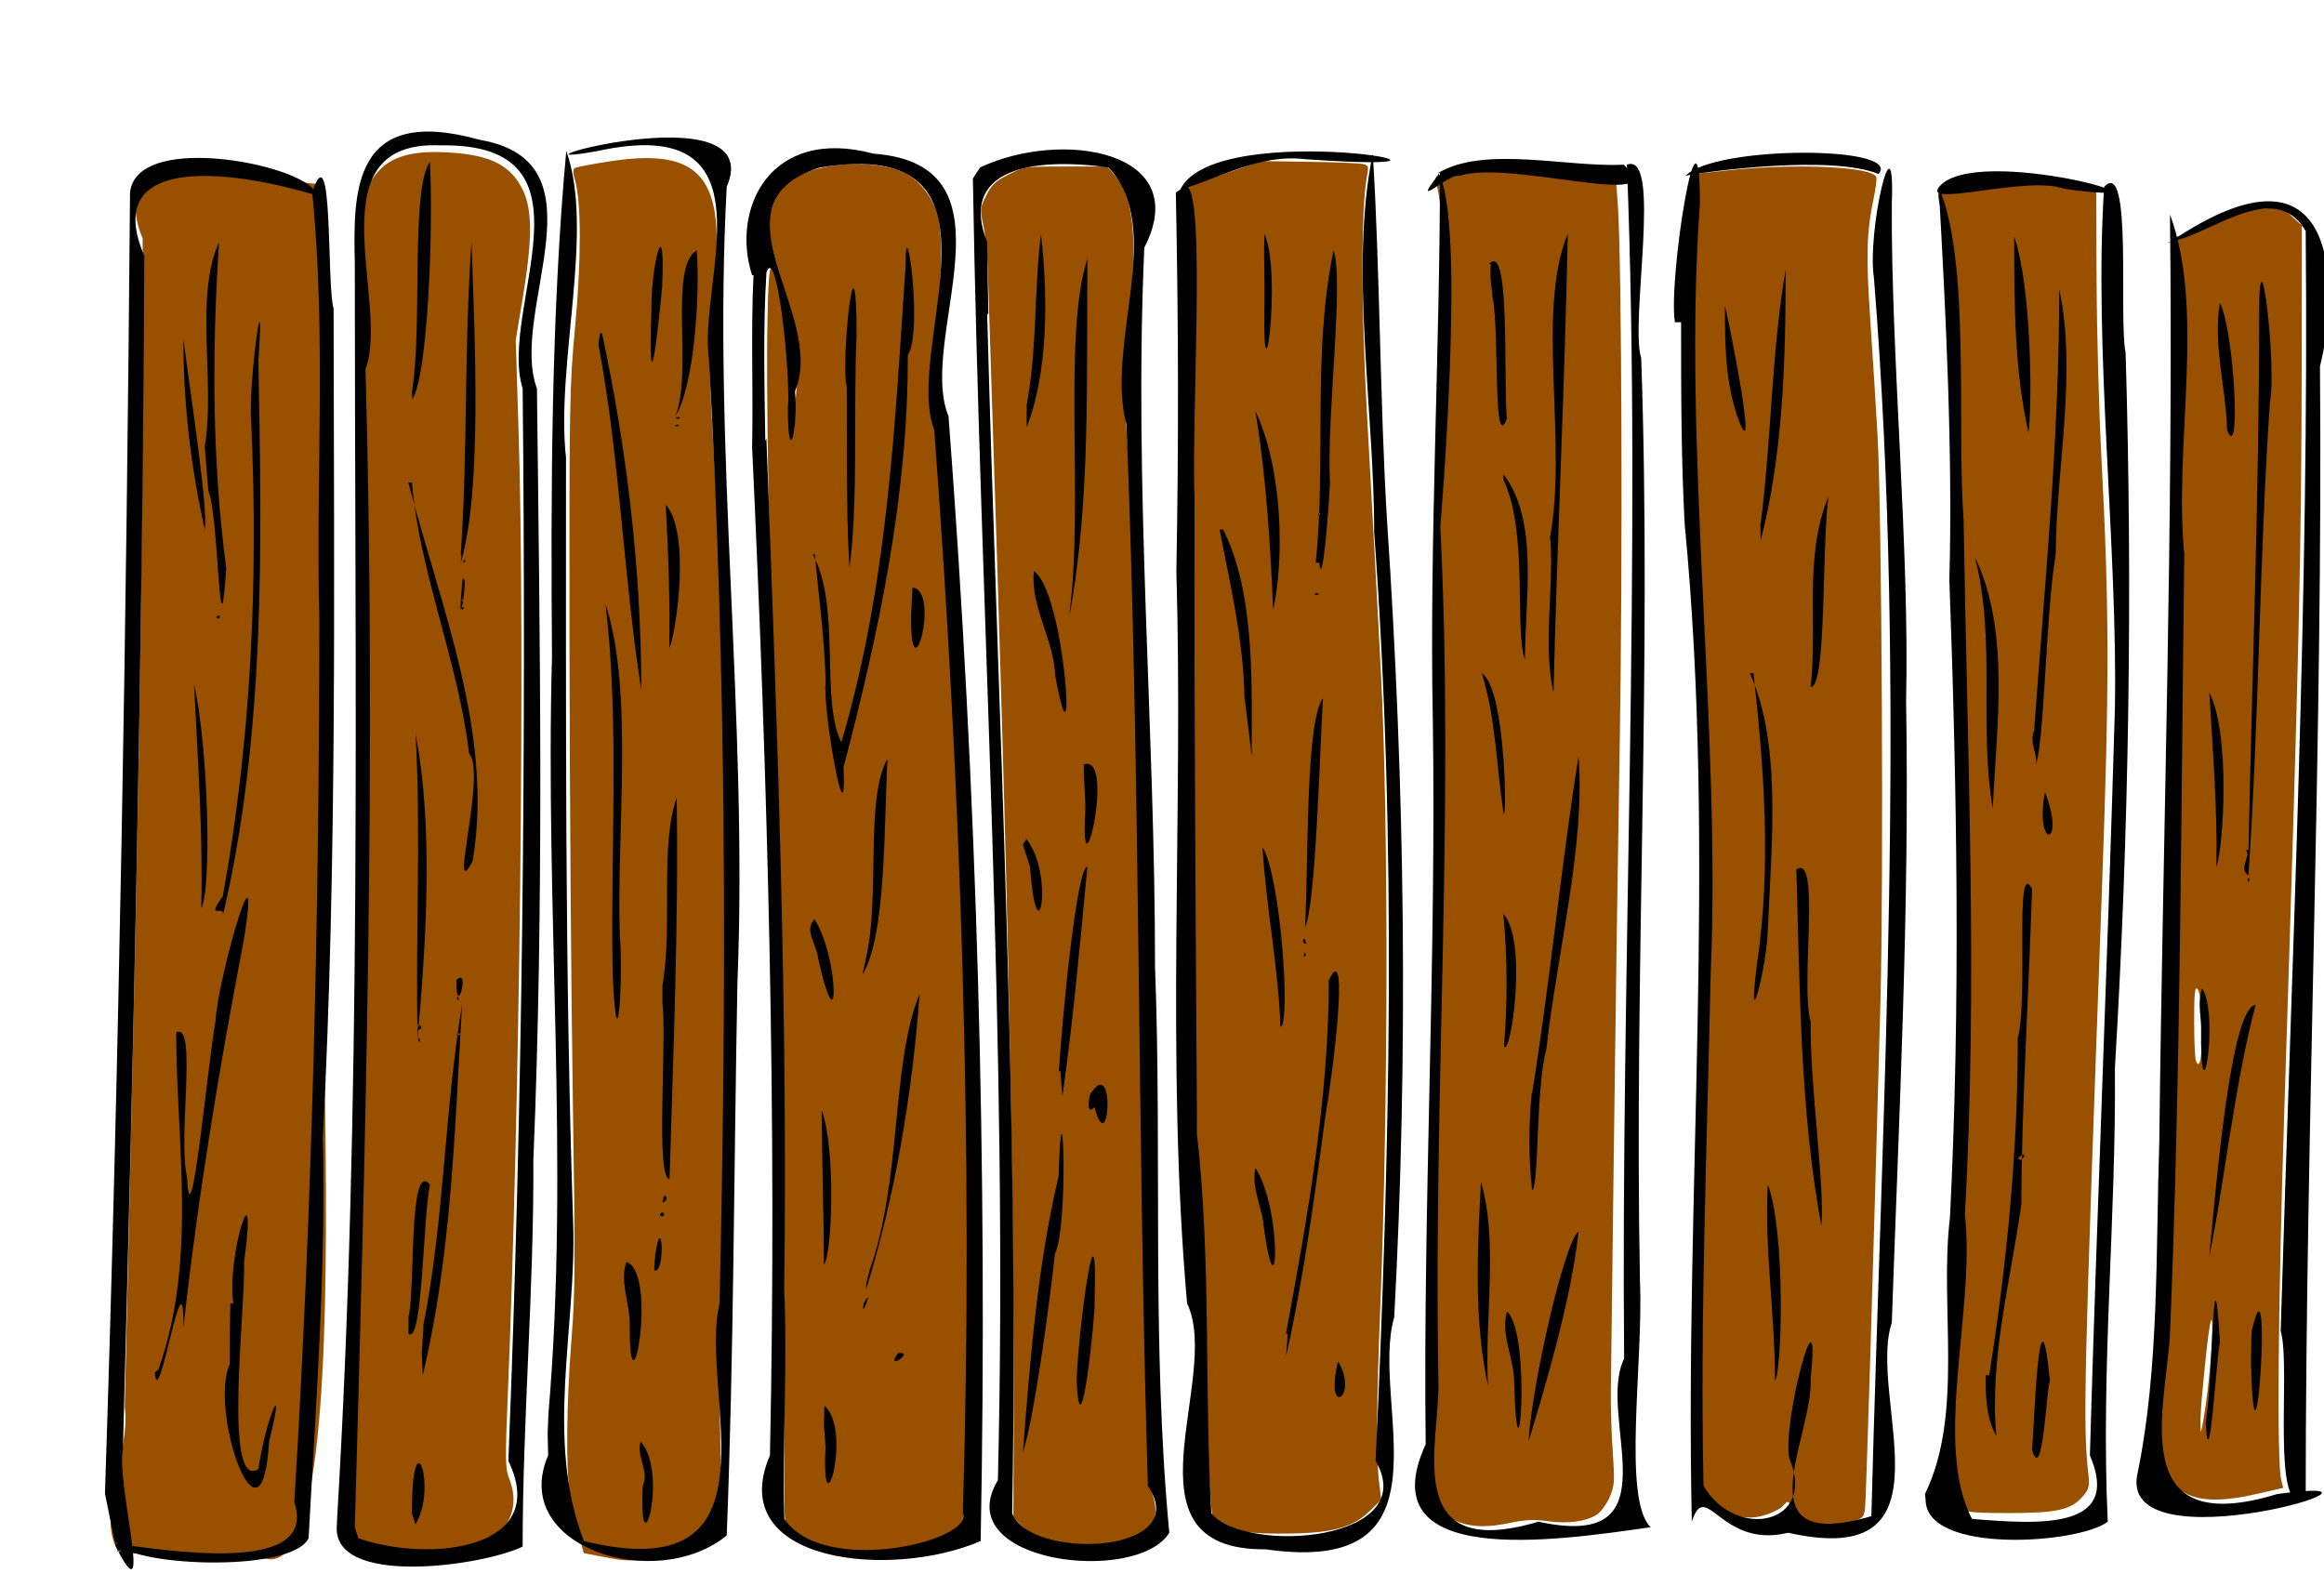
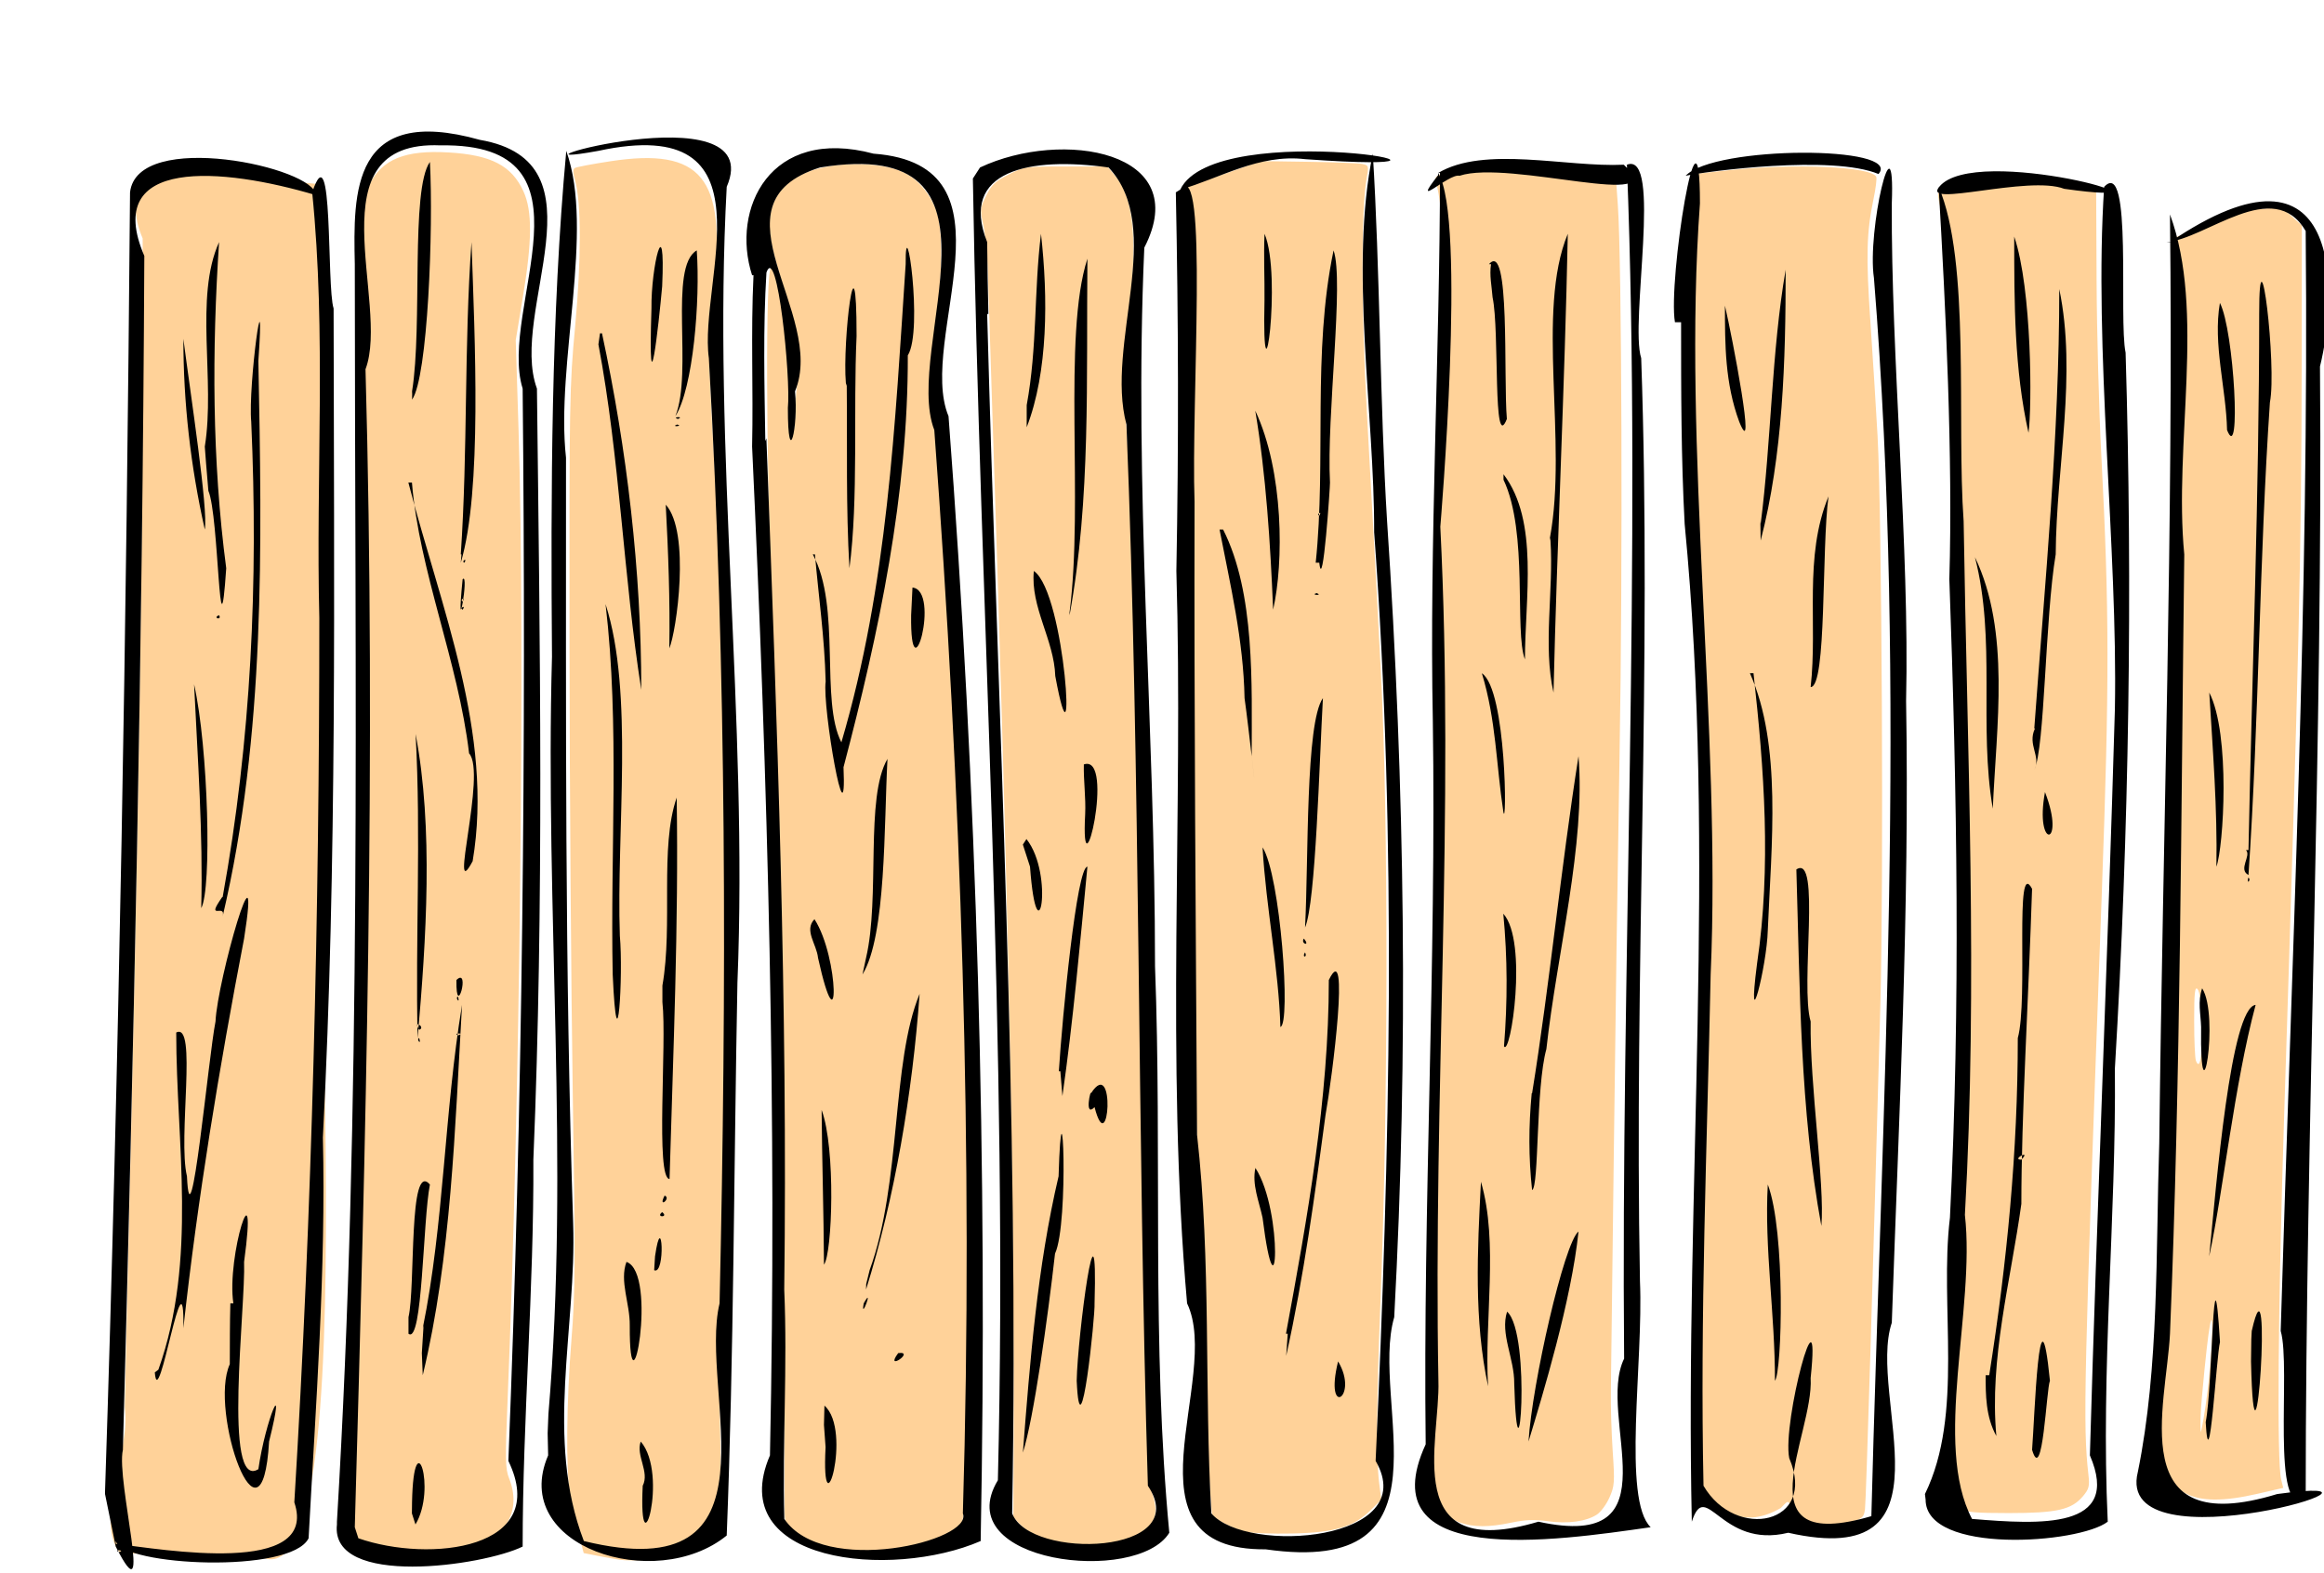
<svg xmlns="http://www.w3.org/2000/svg" version="1.1" id="svg937" xml:space="preserve" width="684.657" height="463.249" viewBox="0 0 684.657 463.249">
  <defs id="defs941" />
  <g id="g945" transform="matrix(1.333333,0,0,-1.333333,-56.95206,721.3927)">
-     <path id="path1543" style="fill:#995100;fill-opacity:1;stroke:none;stroke-width:0;stroke-miterlimit:4;stroke-dasharray:none;stroke-opacity:1" d="m 69.358,197.741 c -6.083,7.364 2.366,22.581 0.916,32.426 1.947,86.054 4.285,172.123 3.958,258.21 -4.393,10.242 1.146,16.789 9.882,14.99 l 28.638,-2.966 c 1.793,-31.806 1.743,-73.783 2.119,-105.627 -6.048,-31.718 10.8,-213.336 -15.404,-197.222 0,0 -26.749,0.409 -30.109,0.189 z m 110.22,-1.295 c -0.979,0.146 -3.156,0.537 -4.837,0.868 l -3.058,0.602 -1.219,4.567 c -0.671,2.512 -1.495,6.303 -1.832,8.424 -0.901,5.671 -0.755,20.482 0.337,34.056 0.852,10.59 0.885,16.658 0.297,54.338 -0.364,23.33 -0.688,67.912 -0.72,99.073 -0.055,54.04 0.002,57.299 1.249,70.597 1.372,14.636 1.361,27.5 -0.028,32.266 -0.468,1.604 -0.482,2.424 -0.049,2.692 0.343,0.212 3.883,0.883 7.866,1.49 20.141,3.073 25.623,-3.629 22.814,-27.893 -1.222,-10.556 -1.232,-14.58 -0.086,-34.659 1.885,-33.047 2.206,-45.947 2.492,-100.259 0.195,-36.977 0.056,-62.292 -0.417,-75.936 -0.816,-23.566 -0.853,-26.702 -0.515,-43.604 0.224,-11.186 0.13,-12.822 -0.914,-16.018 -1.453,-4.445 -5.334,-8.57 -9.12,-9.695 -2.817,-0.837 -9.452,-1.329 -12.26,-0.909 z m 47.323,2.034 c -3.435,0.678 -7.25,2.462 -9.207,4.306 -1.384,1.305 -1.63,2.013 -1.622,4.68 0.005,1.729 -0.107,31.574 -0.249,66.324 -0.257,62.904 -0.61,81.193 -2.546,131.998 -1.322,34.671 -1.443,75.936 -0.223,75.936 1.766,0 3.484,-11.282 4.004,-26.285 0.212,-6.129 0.591,-10.523 0.868,-10.085 0.27,0.426 0.496,2.666 0.501,4.978 0.005,2.311 0.314,5.721 0.687,7.578 0.885,4.407 0.152,8.823 -3.263,19.662 -3.112,9.876 -3.687,13.433 -2.744,16.975 0.989,3.718 3.054,6.128 6.831,7.976 5.935,2.903 17.37,3.043 22.791,0.277 2.987,-1.524 5.703,-4.876 6.967,-8.599 1.304,-3.841 1.286,-13.409 -0.043,-23.156 -1.627,-11.925 -1.835,-17.933 -0.793,-22.886 0.51,-2.422 1.079,-6.807 1.265,-9.743 0.186,-2.937 0.871,-13.749 1.523,-24.027 1.592,-25.127 3.393,-63.363 4.178,-88.691 0.735,-23.73 0.884,-89.632 0.245,-108.615 -0.423,-12.579 -0.449,-12.767 -1.877,-13.891 -4.914,-3.865 -19.143,-6.324 -27.293,-4.715 z m -98.046,-0.661 c -5.944,1.104 -7.688,1.81 -8.052,3.258 -0.193,0.77 0.07,17.379 0.584,36.909 1.99,75.515 2.242,99.499 1.801,171.473 -0.239,39.094 -0.458,74.818 -0.485,79.386 -0.048,7.95 0.02,8.439 1.576,11.417 2.949,5.644 7.931,7.662 17.53,7.103 9.422,-0.549 13.953,-2.9 16.559,-8.592 1.985,-4.337 1.945,-10.877 -0.144,-23.489 l -1.559,-9.409 0.628,-19.957 c 1.453,-46.179 0.307,-148.258 -2.398,-213.523 -0.575,-13.878 -0.542,-15.851 0.301,-17.958 2.827,-7.066 -0.614,-13.228 -8.79,-15.74 -3.525,-1.083 -13.705,-1.592 -17.552,-0.877 z m 396.83,13.258 c -1.985,1.03 -2.996,2.104 -4.2,4.463 -2.251,4.41 -2.585,9.011 -1.412,19.488 1.618,14.456 2.696,59.145 4.041,167.498 0.818,65.872 0.783,75.389 -0.297,81.419 -0.802,4.479 -0.792,4.602 0.402,4.969 0.673,0.207 4.027,1.581 7.453,3.053 5.033,2.163 7.098,2.732 10.757,2.964 4.48,0.284 4.551,0.266 6.707,-1.713 l 2.179,-2 -0.039,-30.849 c -0.052,-41.052 -0.544,-62.122 -3.865,-165.517 -1.36,-42.343 -1.643,-76.777 -0.662,-80.719 l 0.452,-1.817 -5.651,-1.298 c -7.525,-1.729 -12.456,-1.71 -15.865,0.059 z m 3.545,21.285 c -0.337,-3.698 -0.428,-7.169 -0.203,-7.712 3.148,14.601 3.393,43.214 0.203,7.712 z m -0.03,82.37 c -0.129,4.616 -0.454,7.312 -0.939,7.796 -0.593,0.592 -0.742,-0.817 -0.742,-7.042 0,-4.28 0.173,-8.234 0.385,-8.786 0.907,-2.363 1.486,1.226 1.295,8.032 z M 365.266,204.674 c -4.5,1.585 -6.798,5.937 -6.891,13.054 -0.056,4.306 1.03,80.365 1.775,124.286 0.331,19.529 0.323,42.009 -0.023,58.435 -0.375,17.83 -0.361,29.356 0.044,34.705 2.372,31.391 2.261,57.918 -0.275,65.946 -0.871,2.755 10.3,3.252 26.134,1.161 5.221,-0.689 10.455,-1.254 11.633,-1.254 l 2.141,-0.001 0.371,-5.191 c 0.886,-12.388 1.107,-79.765 0.396,-120.875 -0.412,-23.819 -0.993,-63.997 -1.291,-89.284 -0.298,-25.287 -0.586,-48.647 -0.64,-51.909 -0.054,-3.263 0.128,-9.278 0.405,-13.367 0.463,-6.839 0.406,-7.655 -0.713,-10.184 -0.669,-1.512 -1.916,-3.208 -2.772,-3.769 -2.351,-1.541 -6.461,-2.098 -10.867,-1.474 -2.934,0.415 -4.936,0.339 -8,-0.306 -5.059,-1.064 -8.347,-1.056 -11.426,0.028 z m 76.233,0.113 c -1.143,0.592 -2.437,1.894 -2.879,2.897 -0.804,2.255 -0.91,1.714 -2.428,0.196 -8.165,-4.745 -13.517,-0.727 -18.599,4.356 l 0.398,28.552 c 0.219,15.704 0.715,39.498 1.103,52.876 1.156,39.915 0.886,72.936 -0.901,110.345 -2.246,47.014 -2.475,58.48 -1.599,79.946 l 0.763,18.686 7.473,0.803 c 14.579,1.566 31.577,0.782 32.452,-1.498 0.148,-0.385 -0.123,-2.56 -0.601,-4.834 -1.555,-7.392 -1.694,-12.65 -0.711,-26.955 0.527,-7.668 1.247,-19.147 1.6,-25.51 0.953,-17.163 1.356,-98.592 0.621,-125.472 -1.67,-61.065 -3.163,-109.935 -3.412,-111.658 -0.231,-1.604 -0.624,-2.005 -2.476,-2.531 -4.474,-1.268 -8.591,-1.344 -10.804,-0.198 z m -123.554,-2.168 c -2.72,0.68 -6.493,2.557 -7.444,3.703 -2.132,24.975 -0.961,51.852 -3.138,77.291 -0.376,4.341 -0.799,47.494 -1.075,109.751 -0.304,68.385 -0.662,103.208 -1.074,104.429 l -0.618,1.832 8.385,2.914 8.385,2.914 10.382,-0.156 c 5.71,-0.086 11.072,-0.297 11.915,-0.471 1.48,-0.304 1.516,-0.411 1.025,-3.107 -1.244,-6.832 -1.233,-28.774 0.025,-51.439 0.688,-12.399 1.527,-27.749 1.864,-34.112 0.337,-6.363 0.888,-16.774 1.226,-23.137 1.716,-32.357 1.664,-96.351 -0.114,-140.897 -0.84,-21.046 -0.919,-33.379 -0.248,-38.708 l 0.467,-3.706 -2.296,-2.283 c -3.77,-3.749 -7.958,-5 -17.424,-5.204 -4.405,-0.095 -9.014,0.079 -10.243,0.386 z m -42.26,-2.189 c -3.678,0.955 -6.144,2.233 -7.798,4.041 l -1.272,1.391 c 0.653,92.048 -2.945,190.567 -5.649,275.565 -0.109,3.426 -0.554,7.87 -0.989,9.874 -0.756,3.481 -0.727,3.775 0.637,6.526 1.189,2.399 2.016,3.178 4.944,4.66 3.455,1.749 3.676,1.78 12.671,1.78 h 9.154 l 1.736,-2.076 c 4.259,-5.094 5.051,-14.387 2.823,-33.131 -0.708,-5.954 -1.117,-12.137 -0.948,-14.329 2.211,-28.789 2.56,-43.325 4.616,-192.213 0.558,-40.415 0.816,-48.788 1.569,-51.02 1.777,-5.261 0.875,-7.578 -3.847,-9.889 -2.656,-1.3 -4.188,-1.601 -8.943,-1.759 -3.422,-0.114 -6.934,0.12 -8.704,0.579 z m 200.885,7.128 c -0.368,0.443 -1.201,2.888 -1.852,5.434 -1.568,6.131 -1.564,17.252 0.013,33.805 0.658,6.91 1.163,16.553 1.133,21.654 -0.029,5.057 0.243,20.808 0.606,35.002 0.622,24.346 0.136,83.357 -0.879,106.785 -0.191,4.405 -0.585,21.891 -0.877,38.858 -0.537,31.274 -1.067,38.788 -3.251,46.143 -0.566,1.906 -0.683,3.158 -0.317,3.384 1.067,0.66 19.36,2.53 21.717,2.221 1.278,-0.168 4.727,-0.646 7.663,-1.063 l 5.339,-0.758 0.097,-20.217 c 0.053,-11.12 0.528,-28.493 1.056,-38.608 1.768,-33.922 1.786,-50.102 0.106,-96.107 -4.003,-109.594 -4.194,-117.86 -2.977,-128.779 0.295,-2.643 0.148,-3.233 -1.206,-4.841 -2.51,-2.983 -5.75,-3.718 -16.389,-3.718 -7.122,0 -9.471,0.19 -9.982,0.806 z" />
+     <path id="path1543" style="fill:#ffd299;fill-opacity:1;stroke:none;stroke-width:0;stroke-miterlimit:4;stroke-dasharray:none;stroke-opacity:1" d="m 69.358,197.741 c -6.083,7.364 2.366,22.581 0.916,32.426 1.947,86.054 4.285,172.123 3.958,258.21 -4.393,10.242 1.146,16.789 9.882,14.99 l 28.638,-2.966 c 1.793,-31.806 1.743,-73.783 2.119,-105.627 -6.048,-31.718 10.8,-213.336 -15.404,-197.222 0,0 -26.749,0.409 -30.109,0.189 z m 110.22,-1.295 c -0.979,0.146 -3.156,0.537 -4.837,0.868 l -3.058,0.602 -1.219,4.567 c -0.671,2.512 -1.495,6.303 -1.832,8.424 -0.901,5.671 -0.755,20.482 0.337,34.056 0.852,10.59 0.885,16.658 0.297,54.338 -0.364,23.33 -0.688,67.912 -0.72,99.073 -0.055,54.04 0.002,57.299 1.249,70.597 1.372,14.636 1.361,27.5 -0.028,32.266 -0.468,1.604 -0.482,2.424 -0.049,2.692 0.343,0.212 3.883,0.883 7.866,1.49 20.141,3.073 25.623,-3.629 22.814,-27.893 -1.222,-10.556 -1.232,-14.58 -0.086,-34.659 1.885,-33.047 2.206,-45.947 2.492,-100.259 0.195,-36.977 0.056,-62.292 -0.417,-75.936 -0.816,-23.566 -0.853,-26.702 -0.515,-43.604 0.224,-11.186 0.13,-12.822 -0.914,-16.018 -1.453,-4.445 -5.334,-8.57 -9.12,-9.695 -2.817,-0.837 -9.452,-1.329 -12.26,-0.909 z m 47.323,2.034 c -3.435,0.678 -7.25,2.462 -9.207,4.306 -1.384,1.305 -1.63,2.013 -1.622,4.68 0.005,1.729 -0.107,31.574 -0.249,66.324 -0.257,62.904 -0.61,81.193 -2.546,131.998 -1.322,34.671 -1.443,75.936 -0.223,75.936 1.766,0 3.484,-11.282 4.004,-26.285 0.212,-6.129 0.591,-10.523 0.868,-10.085 0.27,0.426 0.496,2.666 0.501,4.978 0.005,2.311 0.314,5.721 0.687,7.578 0.885,4.407 0.152,8.823 -3.263,19.662 -3.112,9.876 -3.687,13.433 -2.744,16.975 0.989,3.718 3.054,6.128 6.831,7.976 5.935,2.903 17.37,3.043 22.791,0.277 2.987,-1.524 5.703,-4.876 6.967,-8.599 1.304,-3.841 1.286,-13.409 -0.043,-23.156 -1.627,-11.925 -1.835,-17.933 -0.793,-22.886 0.51,-2.422 1.079,-6.807 1.265,-9.743 0.186,-2.937 0.871,-13.749 1.523,-24.027 1.592,-25.127 3.393,-63.363 4.178,-88.691 0.735,-23.73 0.884,-89.632 0.245,-108.615 -0.423,-12.579 -0.449,-12.767 -1.877,-13.891 -4.914,-3.865 -19.143,-6.324 -27.293,-4.715 z m -98.046,-0.661 c -5.944,1.104 -7.688,1.81 -8.052,3.258 -0.193,0.77 0.07,17.379 0.584,36.909 1.99,75.515 2.242,99.499 1.801,171.473 -0.239,39.094 -0.458,74.818 -0.485,79.386 -0.048,7.95 0.02,8.439 1.576,11.417 2.949,5.644 7.931,7.662 17.53,7.103 9.422,-0.549 13.953,-2.9 16.559,-8.592 1.985,-4.337 1.945,-10.877 -0.144,-23.489 l -1.559,-9.409 0.628,-19.957 c 1.453,-46.179 0.307,-148.258 -2.398,-213.523 -0.575,-13.878 -0.542,-15.851 0.301,-17.958 2.827,-7.066 -0.614,-13.228 -8.79,-15.74 -3.525,-1.083 -13.705,-1.592 -17.552,-0.877 z m 396.83,13.258 c -1.985,1.03 -2.996,2.104 -4.2,4.463 -2.251,4.41 -2.585,9.011 -1.412,19.488 1.618,14.456 2.696,59.145 4.041,167.498 0.818,65.872 0.783,75.389 -0.297,81.419 -0.802,4.479 -0.792,4.602 0.402,4.969 0.673,0.207 4.027,1.581 7.453,3.053 5.033,2.163 7.098,2.732 10.757,2.964 4.48,0.284 4.551,0.266 6.707,-1.713 l 2.179,-2 -0.039,-30.849 c -0.052,-41.052 -0.544,-62.122 -3.865,-165.517 -1.36,-42.343 -1.643,-76.777 -0.662,-80.719 l 0.452,-1.817 -5.651,-1.298 c -7.525,-1.729 -12.456,-1.71 -15.865,0.059 z m 3.545,21.285 c -0.337,-3.698 -0.428,-7.169 -0.203,-7.712 3.148,14.601 3.393,43.214 0.203,7.712 z m -0.03,82.37 c -0.129,4.616 -0.454,7.312 -0.939,7.796 -0.593,0.592 -0.742,-0.817 -0.742,-7.042 0,-4.28 0.173,-8.234 0.385,-8.786 0.907,-2.363 1.486,1.226 1.295,8.032 z M 365.266,204.674 c -4.5,1.585 -6.798,5.937 -6.891,13.054 -0.056,4.306 1.03,80.365 1.775,124.286 0.331,19.529 0.323,42.009 -0.023,58.435 -0.375,17.83 -0.361,29.356 0.044,34.705 2.372,31.391 2.261,57.918 -0.275,65.946 -0.871,2.755 10.3,3.252 26.134,1.161 5.221,-0.689 10.455,-1.254 11.633,-1.254 l 2.141,-0.001 0.371,-5.191 c 0.886,-12.388 1.107,-79.765 0.396,-120.875 -0.412,-23.819 -0.993,-63.997 -1.291,-89.284 -0.298,-25.287 -0.586,-48.647 -0.64,-51.909 -0.054,-3.263 0.128,-9.278 0.405,-13.367 0.463,-6.839 0.406,-7.655 -0.713,-10.184 -0.669,-1.512 -1.916,-3.208 -2.772,-3.769 -2.351,-1.541 -6.461,-2.098 -10.867,-1.474 -2.934,0.415 -4.936,0.339 -8,-0.306 -5.059,-1.064 -8.347,-1.056 -11.426,0.028 z m 76.233,0.113 c -1.143,0.592 -2.437,1.894 -2.879,2.897 -0.804,2.255 -0.91,1.714 -2.428,0.196 -8.165,-4.745 -13.517,-0.727 -18.599,4.356 l 0.398,28.552 c 0.219,15.704 0.715,39.498 1.103,52.876 1.156,39.915 0.886,72.936 -0.901,110.345 -2.246,47.014 -2.475,58.48 -1.599,79.946 l 0.763,18.686 7.473,0.803 c 14.579,1.566 31.577,0.782 32.452,-1.498 0.148,-0.385 -0.123,-2.56 -0.601,-4.834 -1.555,-7.392 -1.694,-12.65 -0.711,-26.955 0.527,-7.668 1.247,-19.147 1.6,-25.51 0.953,-17.163 1.356,-98.592 0.621,-125.472 -1.67,-61.065 -3.163,-109.935 -3.412,-111.658 -0.231,-1.604 -0.624,-2.005 -2.476,-2.531 -4.474,-1.268 -8.591,-1.344 -10.804,-0.198 z m -123.554,-2.168 c -2.72,0.68 -6.493,2.557 -7.444,3.703 -2.132,24.975 -0.961,51.852 -3.138,77.291 -0.376,4.341 -0.799,47.494 -1.075,109.751 -0.304,68.385 -0.662,103.208 -1.074,104.429 l -0.618,1.832 8.385,2.914 8.385,2.914 10.382,-0.156 c 5.71,-0.086 11.072,-0.297 11.915,-0.471 1.48,-0.304 1.516,-0.411 1.025,-3.107 -1.244,-6.832 -1.233,-28.774 0.025,-51.439 0.688,-12.399 1.527,-27.749 1.864,-34.112 0.337,-6.363 0.888,-16.774 1.226,-23.137 1.716,-32.357 1.664,-96.351 -0.114,-140.897 -0.84,-21.046 -0.919,-33.379 -0.248,-38.708 l 0.467,-3.706 -2.296,-2.283 c -3.77,-3.749 -7.958,-5 -17.424,-5.204 -4.405,-0.095 -9.014,0.079 -10.243,0.386 z m -42.26,-2.189 c -3.678,0.955 -6.144,2.233 -7.798,4.041 l -1.272,1.391 c 0.653,92.048 -2.945,190.567 -5.649,275.565 -0.109,3.426 -0.554,7.87 -0.989,9.874 -0.756,3.481 -0.727,3.775 0.637,6.526 1.189,2.399 2.016,3.178 4.944,4.66 3.455,1.749 3.676,1.78 12.671,1.78 h 9.154 l 1.736,-2.076 c 4.259,-5.094 5.051,-14.387 2.823,-33.131 -0.708,-5.954 -1.117,-12.137 -0.948,-14.329 2.211,-28.789 2.56,-43.325 4.616,-192.213 0.558,-40.415 0.816,-48.788 1.569,-51.02 1.777,-5.261 0.875,-7.578 -3.847,-9.889 -2.656,-1.3 -4.188,-1.601 -8.943,-1.759 -3.422,-0.114 -6.934,0.12 -8.704,0.579 z m 200.885,7.128 c -0.368,0.443 -1.201,2.888 -1.852,5.434 -1.568,6.131 -1.564,17.252 0.013,33.805 0.658,6.91 1.163,16.553 1.133,21.654 -0.029,5.057 0.243,20.808 0.606,35.002 0.622,24.346 0.136,83.357 -0.879,106.785 -0.191,4.405 -0.585,21.891 -0.877,38.858 -0.537,31.274 -1.067,38.788 -3.251,46.143 -0.566,1.906 -0.683,3.158 -0.317,3.384 1.067,0.66 19.36,2.53 21.717,2.221 1.278,-0.168 4.727,-0.646 7.663,-1.063 l 5.339,-0.758 0.097,-20.217 c 0.053,-11.12 0.528,-28.493 1.056,-38.608 1.768,-33.922 1.786,-50.102 0.106,-96.107 -4.003,-109.594 -4.194,-117.86 -2.977,-128.779 0.295,-2.643 0.148,-3.233 -1.206,-4.841 -2.51,-2.983 -5.75,-3.718 -16.389,-3.718 -7.122,0 -9.471,0.19 -9.982,0.806 z" />
    <g id="g947" transform="matrix(0,-610.6,789.1,0,-25.61334,986.4169)" style="fill:none;fill-opacity:1">
      <path style="fill:#000000;stroke-width:0.001" d="m 1.269,0.116 c -0.157,0.004 -0.314,0.006 -0.47,0.007 -0.023,0.002 -0.009,0.052 0.001,0.052 -0.01,-0.026 -0.014,-0.06 0.022,-0.048 0.144,-5.0044e-4 0.288,-0.003 0.432,-0.006 0.011,-0.002 0.063,0.009 0.035,-0.002 l -0.019,-0.003 z m 0.019,0.003 c 0.002,0.013 0.012,0.057 -0.015,0.05 -0.106,0.005 -0.213,0.007 -0.32,0.007 -0.051,-0.001 -0.103,0.002 -0.154,-0.002 -0.023,0.006 0.034,0.004 0.042,0.006 0.1,9.255e-5 0.2,9.8311e-4 0.3,-0.003 0.048,8.8091e-4 0.097,-0.002 0.145,-0.004 0.013,-0.005 0.01,-0.052 0.001,-0.054 z m 0.003,9.3412e-4 c -7.603e-4,0.002 -0.001,-0.002 0,0 z m -0.066,0.011 c -0.04,0.011 -0.082,0.005 -0.122,0.005 -0.004,0.006 0.038,4.0735e-4 0.052,0.003 0.028,0.001 -0.043,0.006 -0.056,0.008 -0.015,5.2286e-4 -0.071,0.013 -0.03,0.008 0.047,-0.007 0.094,-0.013 0.141,-0.017 -0.031,3.7843e-4 0.032,-0.007 0.016,-0.008 z m -0.373,0.007 c 0.02,0.002 0.062,0.007 0.069,0.006 -0.023,-0.004 -0.046,-0.006 -0.069,-0.006 z m 0.125,0.003 c 0.023,0.004 0.074,0.005 0.081,0.002 -0.027,5.2864e-4 -0.054,-0.001 -0.081,-0.002 z m -0.086,0.003 c -0.024,0.003 -0.054,-0.003 -0.074,0.004 0.039,-0.002 0.079,-0.002 0.118,0.002 0.038,-0.002 -0.019,-0.002 -0.028,-0.005 l -0.01,-6.4954e-4 z m 0.061,0.004 c 0.002,8.9261e-4 0.001,-0.002 0,0 z m 0.102,0.001 c -0.057,0.008 -0.114,0.01 -0.172,0.008 -0.013,-9.349e-4 -0.059,0.004 -0.022,0.002 0.067,0.001 0.135,0.002 0.201,-0.01 -0.005,0.001 0.002,-0.005 -0.007,-1.303e-4 z m 0.147,0.003 c -0.017,-0.002 -0.053,0.007 -0.015,0.003 0.016,4.8414e-4 0.083,-0.006 0.075,0.004 -0.018,0.002 -0.036,0.008 -0.01,0.003 0.044,-0.002 -0.011,-0.017 -0.028,-0.011 -0.007,1.761e-5 -0.015,0 -0.022,1.548e-4 z m 0.079,0.029 c -0.151,0.007 -0.303,0.005 -0.455,0.005 -0.026,-4.2319e-4 -0.058,-9.0677e-4 -0.045,0.035 0.008,0.036 0.062,0.008 0.09,0.016 0.093,8.4551e-4 0.186,0.002 0.279,-0.001 0.047,1.8006e-4 0.094,-0.003 0.14,-0.003 0.007,-0.011 0.015,-0.054 -0.008,-0.052 z m 0.006,0.006 c 0.009,0.02 0.004,0.054 -0.028,0.042 -0.129,0.004 -0.259,0.005 -0.388,0.004 -0.029,-0.007 -0.089,0.023 -0.088,-0.023 -0.002,-0.036 0.057,-0.014 0.081,-0.021 0.14,0.003 0.279,4.767e-5 0.419,-0.003 z m -0.382,0.014 c 0.045,0.009 0.091,0.024 0.137,0.018 0.017,-0.007 -0.032,0.004 -0.039,-0.001 -0.033,-0.003 -0.066,-0.014 -0.098,-0.016 z m 0.302,3.331e-5 c -0.011,0.002 -0.057,-4.484e-5 -0.048,0.006 0.013,-0.002 0.058,-0.002 0.054,-0.006 z m -0.335,0.001 c -0.024,0.003 -0.073,-4.8962e-4 -0.083,0.005 0.024,0.001 0.078,-5.7428e-4 0.086,-0.005 l -0.002,3.513e-5 z m 0.124,9.937e-4 c 0.034,0.005 0.074,0.003 0.11,5.6569e-4 -0.036,-6.4925e-4 -0.073,0.001 -0.11,-5.6569e-4 z m 0.107,0.001 c -8.567e-4,0.002 -0.004,-0.002 0,0 z m 0.171,-0.002 c -0.03,4.6848e-4 -0.005,0.007 0.008,9.6183e-4 l -0.004,-0.001 z m -0.168,0.002 c 0.003,7.2341e-4 3.681e-4,-9.0847e-4 0,0 z m 0.105,0.001 c -0.038,0.006 -0.078,0.006 -0.117,0.011 0.045,-0.002 0.091,-0.003 0.134,-0.011 l -0.008,-2.5542e-4 -0.01,4.8325e-4 z m -0.106,0.01 c -0.001,0.002 -7.603e-4,-0.002 0,0 z m -0.02,-5.7026e-4 c -0.005,0.004 0.015,-1.7873e-4 0,0 z m 0.006,4.2569e-4 c 0.003,7.2343e-4 3.681e-4,-9.085e-4 0,0 z m -0.16,7.9411e-4 c -0.038,0.002 -0.075,8.9056e-4 -0.113,0.003 0.035,9.2821e-4 0.09,0.003 0.116,-0.003 l -0.003,1.9334e-4 z m 0.003,9.9471e-4 c -0.002,0.001 -5.0451e-4,-0.001 0,0 z m 0.006,-4.7988e-4 c -0.003,0.002 0.026,-0.002 0,0 z m 0.008,2.372e-5 c -0.002,0.001 -5.0451e-4,-0.001 0,0 z m 0.003,0 c -0.002,0.001 -5.0451e-4,-0.001 0,0 z m 0.291,0.024 c -0.091,0.006 -0.182,-0.001 -0.274,0.001 -0.059,-3.5888e-4 -0.124,-2.2617e-4 -0.183,0.004 0.029,0.008 0.077,-0.003 0.111,-7.554e-5 0.092,2.132e-5 0.185,-3.7005e-4 0.277,0.002 0.038,0.001 0.078,-0.008 0.115,0.003 0.018,0.057 -0.054,0.032 -0.086,0.038 -0.114,0.002 -0.228,0.002 -0.342,-0.003 -0.028,-0.003 -0.089,0.019 -0.075,-0.031 0.008,-0.034 -0.023,0.048 0.013,0.036 0.096,-0.004 0.192,0.006 0.288,0.003 0.067,-0.001 0.134,-0.001 0.2,-0.003 0.021,-0.02 0.004,-0.061 -0.029,-0.05 l -0.008,-1.4094e-4 z m -0.391,0.015 c 0.042,0.007 0.086,0.011 0.129,0.011 -0.041,-0.005 -0.084,-0.006 -0.125,-0.012 l -0.004,4.4298e-4 z m 0.098,0.001 c 0.032,0.008 0.082,0.003 0.12,0.004 0.014,9.8862e-4 0.051,-7.0823e-4 0.014,-0.002 -0.045,-7.064e-4 -0.09,0.002 -0.134,-0.002 z M 1.186,0.262 c 0.004,0.009 0.06,8.2371e-4 0.023,9.2303e-4 C 1.201,0.263 1.193,0.26 1.186,0.262 Z m 0.065,0.004 c 0.012,0.008 0.049,-6.7065e-4 0.016,5.5194e-4 -0.005,0.002 -0.011,-0.002 -0.016,-5.5194e-4 z m -0.41,0.003 c -0.015,-1.6018e-4 -0.037,0.004 -0.008,0.003 0.014,-9.6398e-4 0.049,-0.004 0.008,-0.003 z m 0.343,0.001 c -0.018,0.002 0.007,0.003 0.005,-2.4158e-4 z m -0.272,0.003 c 0.01,0.007 0.046,0.003 0.052,0.001 -0.017,2.303e-4 -0.035,-2.914e-4 -0.052,-0.001 z M 1.168,0.272 c 0.002,0.002 0.002,-0.002 0,0 z m -0.082,6.706e-5 c -0.022,0.003 -0.05,-8.2886e-4 -0.068,0.004 0.046,5.6046e-4 0.092,-9.7653e-4 0.138,-0.002 -1.877e-4,-0.004 -0.049,-7.2201e-4 -0.064,-0.002 z m 0.076,6.1725e-4 c 9.338e-4,0.002 0.005,-0.002 0,0 z m -0.282,0.003 c -0.016,0.005 -0.054,-0.002 -0.06,0.006 0.018,0.001 0.05,-0.001 0.06,-0.006 z m 0.001,7.2487e-4 c -0.001,0.002 -7.6033e-4,-0.002 0,0 z m 0.002,-2.2811e-4 c 5.8039e-4,0.002 0.001,-0.002 0,0 z m -0.054,0.021 c -0.024,-0.006 -0.054,0.005 -0.044,0.034 0.004,0.042 0.067,0.012 0.095,0.021 0.136,0.008 0.272,0.011 0.407,0.009 0.014,-0.025 0.008,-0.072 -0.031,-0.059 -0.122,0.002 -0.244,-6.3366e-4 -0.365,-0.005 -0.021,3.5848e-4 -0.041,-3.9339e-4 -0.062,3.934e-4 z m 0.059,0.004 c 0.103,0.003 0.205,0.006 0.308,0.005 0.028,9.3136e-4 0.055,-5.3567e-4 0.083,1.574e-5 0.021,0.011 0.008,0.053 -0.002,0.05 -0.131,0.003 -0.262,-5.3248e-4 -0.392,-0.008 -0.03,-0.009 -0.107,0.025 -0.095,-0.032 0.013,-0.032 0.053,0.002 0.081,-0.007 0.013,0.001 0.029,-0.002 0.006,-0.002 -0.011,8.6386e-4 -0.06,-0.003 -0.049,-0.006 0.02,-9.6861e-4 0.041,-5.5636e-4 0.061,-3.1664e-4 z m 0.042,0.013 c 0.019,0.008 0.053,0.002 0.068,0.008 -0.057,0.013 -0.115,0.015 -0.173,0.018 -0.022,-1.5193e-4 0.024,0.005 0.033,5.9652e-4 0.05,1.0617e-4 0.1,-0.008 0.149,-0.018 0.03,0.001 -0.022,-0.006 -0.031,-0.005 -0.016,-3.077e-4 -0.031,-0.002 -0.046,-0.003 z m 0.132,4.6405e-4 c 0.014,0.007 0.049,0.007 0.014,0.001 -0.005,-3.9107e-4 -0.01,-0.004 -0.014,-0.001 z m 0.069,0.002 c 0.014,0.004 0.052,0.003 0.056,6.6115e-4 -0.019,-8.686e-5 -0.038,-5.4276e-4 -0.056,-6.6115e-4 z m 0.107,7.911e-4 c 0.009,0.008 0.048,-0.001 0.015,3.1617e-4 l -0.008,-4.5092e-4 z m -0.37,0.006 c -0.015,-0.001 -0.058,0.003 -0.017,0.003 0.027,-9.5661e-4 0.059,5.5238e-4 0.084,-0.002 -0.022,-0.001 -0.044,-5.8051e-4 -0.066,-7.54e-4 z m 0.333,0.005 c -0.007,0.003 0.007,-0.001 0,0 z m -0.125,6.505e-4 c -0.022,0.004 -0.058,-3.3274e-4 -0.072,0.006 0.024,-0.001 0.064,-3.2014e-4 0.078,-0.007 z m 0.113,0.001 c -0.032,0.009 -0.075,0.006 -0.1,0.014 0.036,-0.002 0.074,-0.007 0.107,-0.015 l -0.002,4.475e-5 -1.75e-5,4.1e-7 z m 0.03,0.008 c -8.626e-4,0.005 0.007,-0.004 0,0 z m -0.277,0.004 c 0.001,0.008 0.041,-6.806e-4 0.01,-3.7589e-4 z M 0.79,0.361 c -0.014,0.023 -0.006,0.06 0.029,0.046 0.087,-0.003 0.173,0.003 0.26,0.003 0.068,0.002 0.137,-0.001 0.205,0.004 0.019,-0.009 0.011,-0.062 -0.019,-0.048 -0.157,0.003 -0.314,-0.005 -0.471,-0.007 z m 0.053,0.002 c 0.145,0.003 0.289,0.009 0.434,0.007 0.017,0.005 0.015,0.051 -0.01,0.038 -0.128,-0.003 -0.256,-0.002 -0.384,-0.006 -0.029,-0.006 -0.071,0.011 -0.093,-0.005 -0.004,-0.022 9.9842e-4,-0.042 0.027,-0.034 0.009,7.289e-5 0.017,1.7717e-4 0.026,3.422e-4 z m 0.412,0.01 c -0.033,0.002 -0.067,0.004 -0.1,0.01 -0.043,0.001 0.017,0.003 0.028,-0.001 0.023,-0.002 0.06,-0.006 0.072,-0.009 z M 1.033,0.374 c 0.013,0.008 0.045,0.003 0.01,0.001 l -0.008,-0.002 z m -0.157,6.939e-5 c -0.021,0.003 -0.041,0.002 -0.062,0.004 0.023,0.002 0.05,0.002 0.07,-0.004 z m 0.06,0.002 c 0.008,0.009 0.08,0.012 0.038,0.006 -0.013,-3.1468e-4 -0.025,-0.007 -0.038,-0.006 z m 0.181,0.007 c -0.02,0.001 -0.074,0.005 -0.074,0.008 0.027,-0.002 0.056,-0.004 0.083,-0.007 l -0.009,-5.7952e-4 z m -0.166,0.003 c -0.04,0.004 -0.1,-0.002 -0.128,0.005 0.043,-3.3124e-4 0.087,0.001 0.129,-0.005 z m 0.278,0.002 c -0.016,2.3496e-4 -0.073,0.006 -0.028,0.005 0.004,2.2752e-4 0.057,-0.004 0.028,-0.005 z m -0.223,0.002 c -0.004,0.009 0.051,-0.001 0.018,3.7409e-4 -0.006,2.1618e-4 -0.012,-4.759e-4 -0.018,-3.7409e-4 z m 0.119,0.002 c -0.014,0.007 0.025,0.005 0.005,0.001 0.004,-0.003 -0.007,-0.001 -0.005,-0.001 z m -0.327,0.025 c -0.013,0.008 0.077,0.003 0.113,0.004 0.076,-1.494e-4 0.152,3.4351e-4 0.229,7.0082e-4 0.046,0.004 0.092,0.002 0.137,0.004 0.015,0.01 0.01,0.059 -0.019,0.046 -0.112,0.004 -0.224,0.006 -0.336,-4.1151e-4 -0.043,1.0159e-4 -0.096,-0.007 -0.137,-3.8019e-4 0.041,0.002 0.091,0.002 0.133,0.004 0.096,0.005 0.192,0.006 0.288,0.002 0.031,-0.007 0.094,0.018 0.084,-0.036 4.524e-4,-0.042 -0.062,-0.012 -0.089,-0.022 -0.088,-0.006 -0.177,-0.001 -0.265,-0.003 -0.046,6.6899e-4 -0.091,5.7788e-4 -0.137,-1.5082e-4 z m 0,0 c -0.027,0.01 -0.005,0.101 -0.011,0.035 -0.002,-0.013 0.007,-0.024 0.011,-0.035 z m 0.123,0.012 c 0.023,0.009 0.056,0.008 0.082,0.008 0.023,0.002 -0.011,-8.8696e-4 -0.021,-0.002 -0.021,-3.0623e-4 -0.041,-0.004 -0.061,-0.007 z m -0.043,0.009 c 0.022,0.008 0.055,0.008 0.072,0.005 -0.024,-7.7125e-4 -0.049,-0.002 -0.072,-0.005 z m 0.274,3.878e-5 c 0.016,0.008 0.059,0.006 0.018,0.002 -0.006,-0.001 -0.012,-0.003 -0.018,-0.002 z m -0.116,0.002 c 0.01,0.005 0.064,0.008 0.065,0.005 -0.021,-4.7794e-4 -0.043,-0.004 -0.065,-0.005 z m -0.222,5.5823e-4 c 0.015,0.005 0.069,-8.0161e-4 0.024,-1.249e-5 -0.008,6.865e-5 -0.016,-2.6559e-4 -0.024,1.249e-5 z m 0.398,0.006 c -0.042,0.006 -0.085,0.012 -0.128,0.012 -0.016,0.006 0.035,0.001 0.049,-9.4161e-4 0.029,-0.003 0.058,-0.006 0.087,-0.011 l -0.008,4.3508e-4 z m -0.143,0.005 c 0.003,0.002 0.002,-0.001 0,0 z m -0.004,3.4594e-4 c -0.025,0.001 -0.074,8.307e-5 -0.083,0.005 0.023,-0.001 0.074,-0.002 0.083,-0.005 z m 0.009,-1.825e-5 c 0.002,8.1245e-4 0.002,-0.001 0,0 z m -0.141,0.003 c -0.037,0.003 -0.076,-0.001 -0.113,0.005 0.011,0.003 0.06,-0.002 0.084,-0.001 6.003e-4,7.12e-5 0.041,-0.002 0.029,-0.003 z m -0.017,0.001 c -0.002,0.001 -5.045e-4,-0.001 0,0 z m 0.028,-7.317e-4 c 0.001,0.002 7.6032e-4,-0.002 0,0 z m 0.278,0.006 c 0.013,0.006 0.021,-0.004 0,0 z m -0.43,0.028 c 0.016,0.008 0.128,6.22e-4 0.128,6.22e-4 0.103,0.004 0.206,-0.002 0.309,-5.3211e-4 0.022,5.6167e-4 0.066,-0.011 0.051,0.028 0.011,0.039 -0.038,0.016 -0.059,0.024 -0.139,-9.5742e-4 -0.293,0.005 -0.432,7.8041e-4 -0.005,0.01 0.057,7.5728e-4 0.07,0.004 0.111,0.003 0.222,-0.002 0.334,-3.4593e-4 0.029,0.001 0.079,-0.005 0.089,0.003 0.005,-0.027 0.015,-0.079 -0.03,-0.063 -0.087,-7.7346e-4 -0.174,0.003 -0.262,0.002 -0.063,-0.001 -0.135,0.002 -0.198,0.002 z m 0,0 c -0.01,0.013 -0.002,0.036 -0.003,0.052 0.017,0.014 -0.002,-0.032 0.004,-0.046 -0.001,-0.003 0.013,-0.014 -1.7e-4,-0.006 z m 0.365,0.012 c 0.022,0.005 0.05,8.962e-4 0.074,0.002 -0.024,-0.004 -0.049,-0.003 -0.074,-0.002 z m -0.184,2.5693e-4 c 0.006,0.007 0.058,0.007 0.05,0.006 -0.017,-0.002 -0.033,-0.002 -0.05,-0.006 z m -0.148,0.002 c -0.009,0.006 0.041,0.004 0.056,0.005 0.013,-0.004 -0.032,-0.002 -0.044,-0.004 -0.004,-2.2877e-4 -0.008,-9.2231e-4 -0.012,-4.34e-4 z m 0.235,0.004 c 0.01,0.007 0.052,0.002 0.048,1.9676e-4 -0.016,0.001 -0.032,0.001 -0.048,-1.9676e-4 z m -0.159,6.186e-5 c 0.017,0.01 0.045,0.006 0.067,0.006 -0.01,-0.003 -0.046,0.001 -0.065,-0.006 z m 0.303,0.001 c 0.008,0.007 0.071,0.003 0.026,0.002 -0.009,7.688e-5 -0.018,-0.004 -0.026,-0.002 z m 0.047,0.006 c -0.021,0.001 -0.072,0.01 -0.076,0.014 0.025,-0.002 0.059,-0.01 0.076,-0.014 z m -0.126,0.001 c -0.04,0.005 -0.081,0.008 -0.122,0.013 0.032,0.002 0.071,-0.006 0.106,-0.009 0.014,-0.003 0.05,-0.002 0.051,-0.004 -0.012,-0.001 -0.023,-9.7224e-4 -0.035,-1.076e-4 z m -0.201,0.005 c -0.035,0.005 -0.082,-0.004 -0.11,0.005 0.055,-8.5055e-4 0.111,-0.003 0.166,-0.004 -0.017,-0.003 -0.037,6.373e-5 -0.055,-8.51e-4 z m -0.078,0.035 c -0.015,-0.002 -0.088,0.007 -0.043,0.007 0.088,-0.005 0.191,0.006 0.279,0.003 0.062,-0.001 0.124,-0.003 0.185,-0.002 0.02,0.009 0.014,0.032 -0.01,0.024 -0.013,-0.002 -0.066,0.009 -0.029,0.006 0.021,9.3891e-4 0.064,-0.02 0.05,0.017 -0.149,0.003 -0.299,0.01 -0.448,7.2261e-4 -0.017,-0.002 -0.061,0.006 -0.027,0.005 0.055,-2.4659e-4 0.125,0.005 0.18,0.004 0.075,0.001 0.15,-0.002 0.225,-0.004 0.027,-0.007 0.09,0.019 0.076,-0.029 0.006,-0.019 -0.02,-0.023 -0.004,-0.027 -0.12,-0.002 -0.241,0.007 -0.361,-0.002 -0.024,-0.001 -0.048,-0.001 -0.073,-0.001 z m -0.053,0.003 c -0.011,0.008 -0.011,0.061 -6.3376e-4,0.054 -0.007,-0.013 -0.001,-0.048 6.3376e-4,-0.054 z m 0.047,0.011 c 0.011,0.002 0.058,0.009 0.042,0.004 -0.014,-0.004 -0.028,-0.004 -0.042,-0.004 z m 0.133,0.007 c 0.026,0.009 0.062,0.006 0.093,0.005 0.013,-2.3893e-4 0.042,-0.006 0.012,-0.003 -0.035,0.004 -0.07,0.002 -0.105,-0.001 z m -0.054,0.003 c -0.03,0.003 -0.062,0.003 -0.092,0.007 0.033,1.978e-5 0.067,-7.6268e-4 0.098,-0.007 l -0.007,-8.182e-5 z m 0.239,0.002 c 0.017,0.005 0.068,0.004 0.071,0.002 -0.024,4.921e-5 -0.048,-0.003 -0.071,-0.002 z m -0.114,0.008 c -0.006,0.007 0.042,0.001 0.055,0.004 0.023,-2.6742e-4 0.059,0.004 0.074,0.003 -0.042,-0.006 -0.086,-0.006 -0.129,-0.007 z m -0.066,0.004 c -0.023,0.002 -0.047,-0.002 -0.069,0.005 0.019,-0.002 0.069,-4.2897e-4 0.069,-0.005 z m 0.292,0.032 c -0.029,0.011 -0.068,0.004 -0.1,0.007 -0.077,0.003 -0.154,0.002 -0.231,-1.6498e-4 -0.044,0.001 -0.098,-0.001 -0.142,-0.003 0.027,0.009 0.085,0.005 0.121,0.007 0.084,0.001 0.167,0.004 0.251,3.5259e-4 0.034,0.003 0.083,-0.009 0.11,0.002 0.002,0.019 0.004,0.042 -0.023,0.033 -0.09,0.002 -0.18,0.005 -0.27,0.007 -0.058,8.4325e-4 -0.131,-0.006 -0.189,-0.003 -0.011,0.008 0.048,0.004 0.06,0.006 0.086,0.002 0.173,9.7405e-4 0.259,-0.003 0.054,3.9897e-4 0.109,-0.004 0.164,-0.002 0.008,-0.008 0.012,-0.051 -0.008,-0.051 z m -0.473,0.004 c -0.016,0.01 0.008,0.075 7.221e-4,0.035 -0.005,-0.01 0.007,-0.04 -7.221e-4,-0.035 z m 0.134,0.01 c 0.027,0.01 0.061,0.006 0.091,0.005 -0.03,-0.004 -0.061,9.8615e-4 -0.091,-0.005 z m 0.296,0.004 c -0.041,0.005 -0.081,0.008 -0.122,0.008 -0.014,0.003 -0.066,-0.001 -0.054,0.004 0.04,-0.001 0.082,-0.003 0.114,-0.003 0.028,-0.003 0.056,-0.009 0.084,-0.007 -0.007,-0.003 -0.015,-0.003 -0.022,-0.003 z m -0.078,0.009 c -0.004,0.003 7.34e-5,-0.003 0,0 z m -0.334,-0.002 c 0.019,0.005 0.062,0.005 0.071,0.004 -0.023,-0.004 -0.047,-0.004 -0.071,-0.004 z m 0.439,0.005 c -0.011,6.9762e-4 -0.064,0.002 -0.025,0.005 0.003,-0.001 0.038,-0.002 0.025,-0.005 z m -0.261,6.1463e-4 c -0.053,0.003 -0.106,0.007 -0.159,0.007 0.031,0.005 0.064,-8.2729e-4 0.096,-0.001 0.023,-0.003 0.07,-0.003 0.078,-0.006 -0.005,0.002 -0.009,-0.002 -0.015,1.91e-4 z m 0.023,0.003 c 0.02,0.006 0.021,-0.003 0,0 z m 0.246,0.026 c -0.038,0.006 -0.08,0.005 -0.119,0.006 -0.112,0.001 -0.224,0.004 -0.336,0.003 0.035,0.01 0.083,0.001 0.123,0.004 0.094,-9.1257e-4 0.188,-0.001 0.282,-0.004 0.026,-0.001 0.075,-0.013 0.058,0.03 -0.008,0.045 0.028,-0.046 -0.008,-0.039 z m -0.445,0.009 c -0.043,0.049 0.019,0.047 0.045,0.042 0.134,8.6303e-4 0.276,-0.004 0.41,-0.004 0.007,-0.01 -0.048,-0.004 -0.061,-0.007 -0.132,0.003 -0.266,0.008 -0.398,0.007 -0.02,-0.009 0.003,-0.028 0.004,-0.039 z m 0.27,0.009 c 0.01,0.005 0.052,-6.7896e-4 0.014,-2.8442e-4 -0.005,-1.2399e-4 -0.009,-9.8923e-4 -0.014,2.8442e-4 z m 0.157,0.001 c -0.013,0.002 -0.071,0.002 -0.029,0.004 0.005,-0.001 0.052,-0.003 0.029,-0.004 z m -0.264,0.001 c 0.015,0.006 0.056,0.004 0.063,0.002 -0.021,2.852e-4 -0.042,-0.001 -0.063,-0.002 z m 0.204,-2.16e-5 c -0.026,0.002 -0.09,0.006 -0.091,0.013 0.029,-0.006 0.067,-0.009 0.091,-0.013 z m -0.345,0.003 c 0.01,0.004 0.059,0.006 0.046,0.002 -0.015,-2.3828e-4 -0.031,-0.004 -0.046,-0.002 z m 0.198,0.008 c -0.064,0.001 -0.129,0.003 -0.194,0.003 -0.035,-3.068e-5 0.019,0.005 0.032,0.003 0.057,-0.003 0.114,-0.003 0.171,-0.006 -0.002,-0.003 -0.007,8.8597e-4 -0.009,-7.01e-4 z m 0.01,-8.851e-5 c 3.642e-4,0.001 0.003,-4.524e-4 0,0 z m 0.164,0.001 c -0.034,0.006 0.068,8.0141e-4 0.011,-1.9982e-4 l -0.008,8.04e-5 z" id="path1494" />
    </g>
    <rect style="fill:none;fill-opacity:1;stroke:none;stroke-width:0;stroke-miterlimit:4;stroke-dasharray:none;stroke-opacity:1" id="rect1497" width="14.238" height="15.425" x="42.714" y="-541.045" transform="scale(1,-1)" />
  </g>
</svg>
